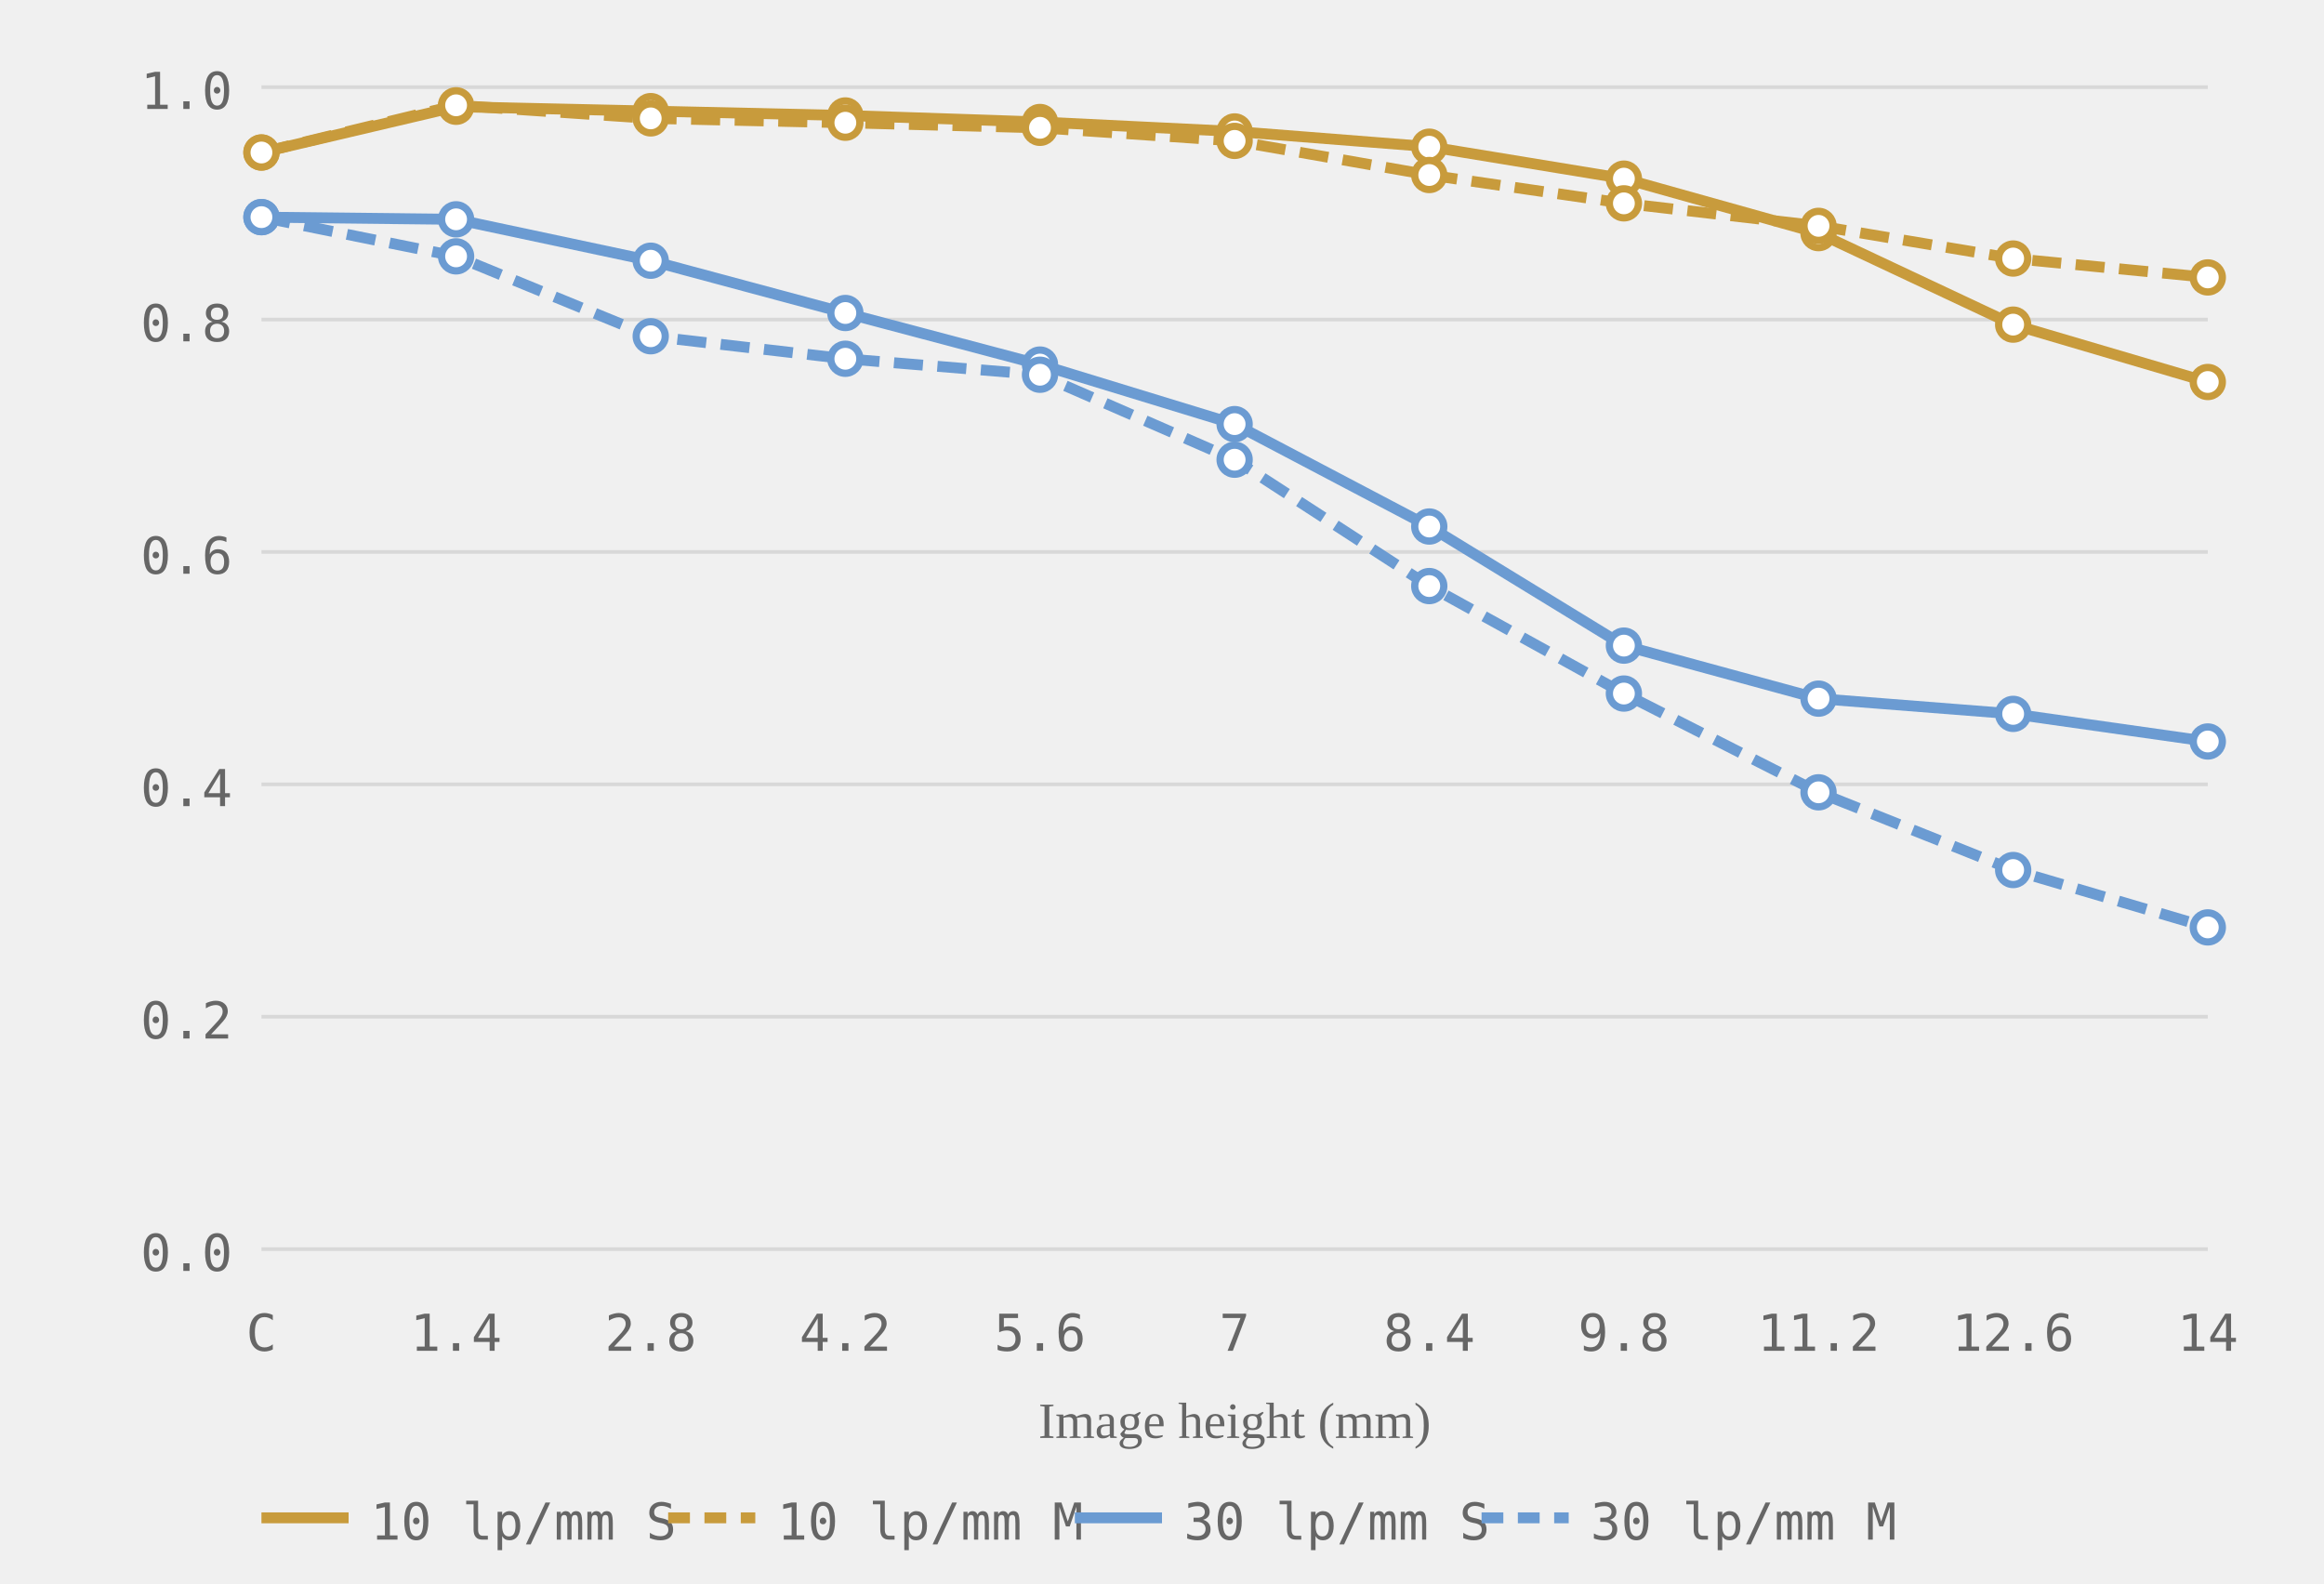
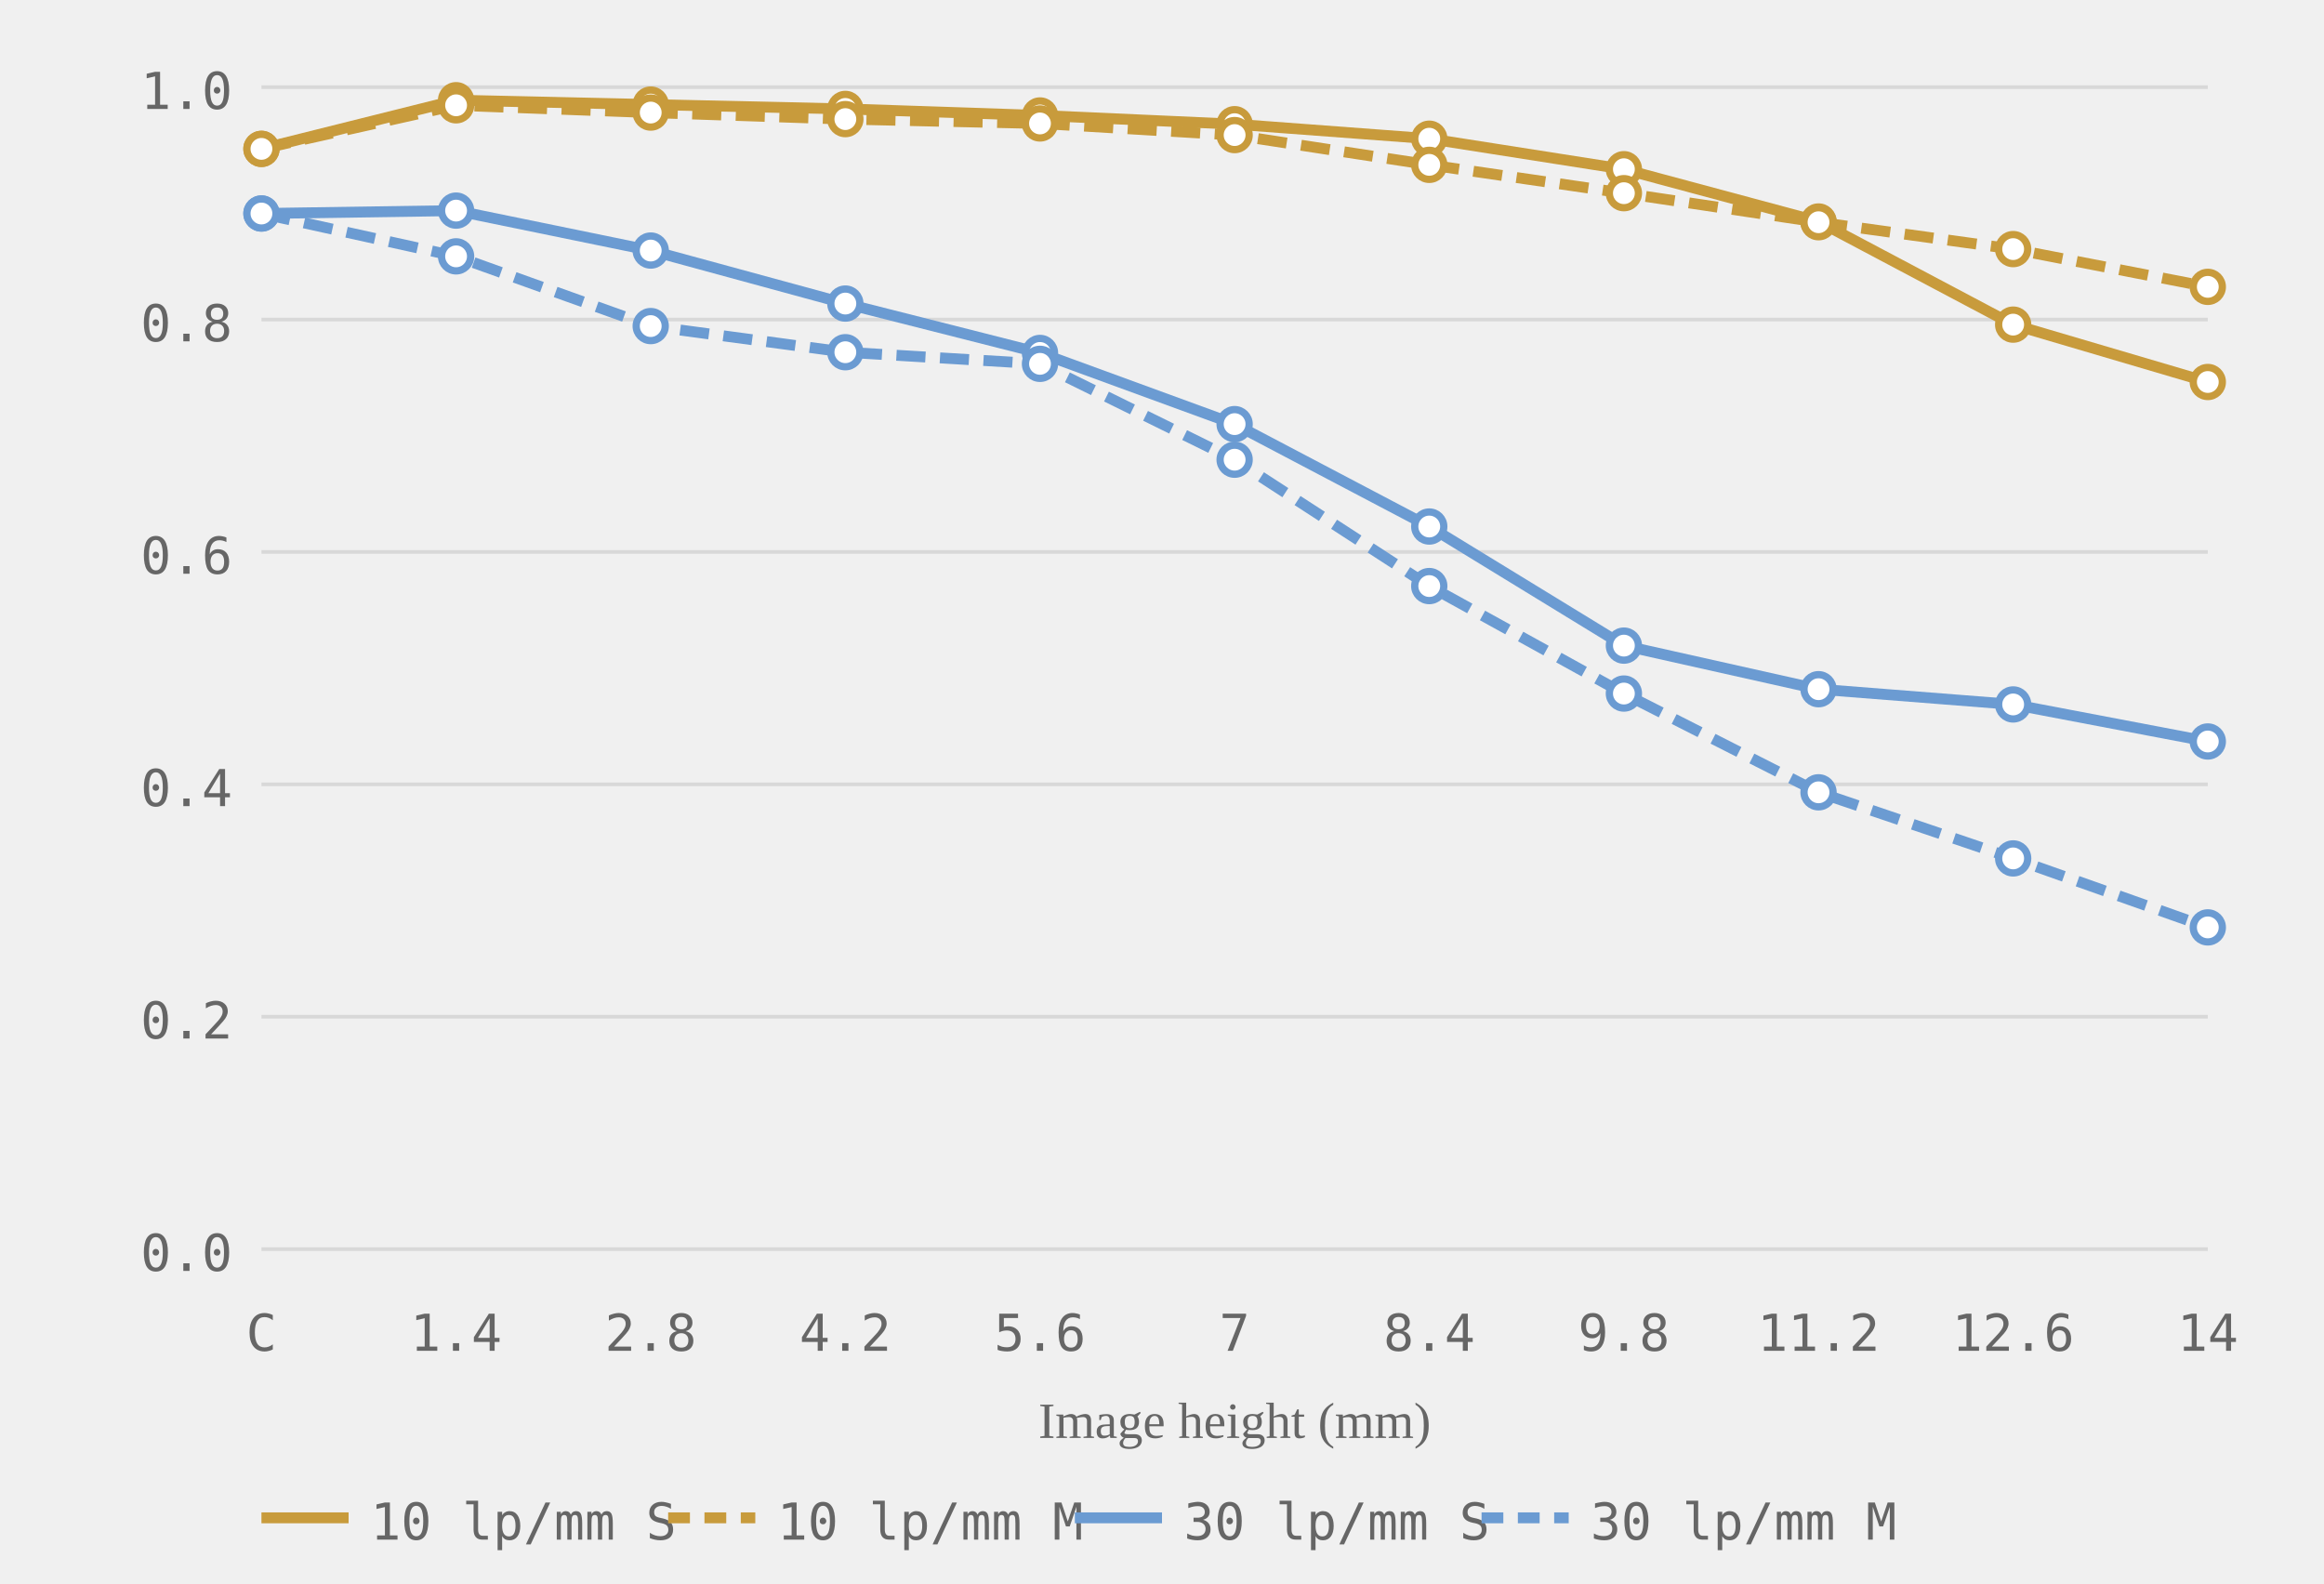
<svg xmlns="http://www.w3.org/2000/svg" viewBox="0 0 320 218" role="img" aria-label="MTF chart, generated from readings">
  <style>.grid-line { stroke: #d8d8d8; stroke-width: 0.5; }.axis-label { font-size: 7px; fill: #666666; font-family: ui-monospace, monospace; }.axis-y { text-anchor: end; }.axis-x { text-anchor: middle; }.axis-title { font-size: 7px; fill: #666666; text-anchor: middle; }.curve { fill: none; stroke-width: 1.5; }.curve-10 { stroke: #c89b3c; }.curve-30 { stroke: #6b9bd2; }.curve-m { stroke-dasharray: 4 2; }.dot { fill: white; stroke-width: 1; }.dot-10 { stroke: #c89b3c; }.dot-30 { stroke: #6b9bd2; }.legend-text { font-size: 7px; fill: #666666; font-family: ui-monospace, monospace; }</style>
  <line class="grid-line" x1="36" y1="172.0" x2="304" y2="172.0" />
  <line class="grid-line" x1="36" y1="140.0" x2="304" y2="140.0" />
  <line class="grid-line" x1="36" y1="108.0" x2="304" y2="108.0" />
  <line class="grid-line" x1="36" y1="76.0" x2="304" y2="76.0" />
  <line class="grid-line" x1="36" y1="44.0" x2="304" y2="44.0" />
  <line class="grid-line" x1="36" y1="12.0" x2="304" y2="12.0" />
  <text class="axis-label axis-y" x="32" y="175.0">0.0</text>
  <text class="axis-label axis-y" x="32" y="143.0">0.2</text>
  <text class="axis-label axis-y" x="32" y="111.0">0.4</text>
  <text class="axis-label axis-y" x="32" y="79.0">0.6</text>
  <text class="axis-label axis-y" x="32" y="47.0">0.8</text>
  <text class="axis-label axis-y" x="32" y="15.0">1.0</text>
  <text class="axis-label axis-x" x="36.0" y="186">C</text>
  <text class="axis-label axis-x" x="62.8" y="186">1.4</text>
  <text class="axis-label axis-x" x="89.6" y="186">2.8</text>
  <text class="axis-label axis-x" x="116.4" y="186">4.2</text>
  <text class="axis-label axis-x" x="143.2" y="186">5.6</text>
  <text class="axis-label axis-x" x="170.0" y="186">7</text>
  <text class="axis-label axis-x" x="196.8" y="186">8.4</text>
  <text class="axis-label axis-x" x="223.6" y="186">9.8</text>
  <text class="axis-label axis-x" x="250.4" y="186">11.2</text>
  <text class="axis-label axis-x" x="277.2" y="186">12.6</text>
  <text class="axis-label axis-x" x="304.0" y="186">14</text>
  <text class="axis-title" x="170.0" y="198">Image height (mm)</text>
-   <polyline class="curve curve-10" points="36.0,21.0 62.8,14.7 89.6,15.3 116.4,15.9 143.2,16.8 170.0,18.1 196.8,20.2 223.6,24.6 250.4,32.1 277.2,44.7 304.0,52.6" />
-   <polyline class="curve curve-10 curve-m" points="36.0,21.0 62.8,14.5 89.6,16.3 116.4,16.9 143.2,17.6 170.0,19.4 196.8,24.1 223.6,28.0 250.4,31.1 277.2,35.6 304.0,38.2" stroke-dasharray="4 2" />
-   <polyline class="curve curve-30" points="36.0,29.9 62.8,30.2 89.6,35.9 116.4,43.1 143.2,50.2 170.0,58.4 196.8,72.5 223.6,88.9 250.4,96.2 277.2,98.3 304.0,102.1" />
-   <polyline class="curve curve-30 curve-m" points="36.0,29.9 62.8,35.3 89.6,46.3 116.4,49.4 143.2,51.6 170.0,63.3 196.8,80.7 223.6,95.5 250.4,109.1 277.2,119.8 304.0,127.7" stroke-dasharray="4 2" />
-   <circle class="dot dot-10" cx="36.0" cy="21.0" r="2" />
-   <circle class="dot dot-10" cx="62.8" cy="14.7" r="2" />
-   <circle class="dot dot-10" cx="89.6" cy="15.3" r="2" />
-   <circle class="dot dot-10" cx="116.4" cy="15.9" r="2" />
-   <circle class="dot dot-10" cx="143.2" cy="16.8" r="2" />
-   <circle class="dot dot-10" cx="170.0" cy="18.1" r="2" />
-   <circle class="dot dot-10" cx="196.8" cy="20.2" r="2" />
-   <circle class="dot dot-10" cx="223.6" cy="24.6" r="2" />
-   <circle class="dot dot-10" cx="250.4" cy="32.1" r="2" />
+   <polyline class="curve curve-10" points="36.0,20.5 62.8,13.8 89.6,14.4 116.4,15.0 143.2,15.9 170.0,17.1 196.8,19.1 223.6,23.3 250.4,30.5 277.2,44.7 304.0,52.6" />
+   <polyline class="curve curve-10 curve-m" points="36.0,20.5 62.8,14.5 89.6,15.5 116.4,16.4 143.2,17.0 170.0,18.6 196.8,22.7 223.6,26.6 250.4,30.6 277.2,34.3 304.0,39.5" stroke-dasharray="4 2" />
+   <polyline class="curve curve-30" points="36.0,29.4 62.8,29.0 89.6,34.5 116.4,41.8 143.2,48.6 170.0,58.4 196.8,72.5 223.6,88.9 250.4,94.9 277.2,97.0 304.0,102.1" />
+   <polyline class="curve curve-30 curve-m" points="36.0,29.4 62.8,35.3 89.6,44.9 116.4,48.5 143.2,50.1 170.0,63.3 196.8,80.7 223.6,95.5 250.4,109.1 277.2,118.2 304.0,127.7" stroke-dasharray="4 2" />
+   <circle class="dot dot-10" cx="36.0" cy="20.5" r="2" />
+   <circle class="dot dot-10" cx="62.8" cy="13.8" r="2" />
+   <circle class="dot dot-10" cx="89.6" cy="14.4" r="2" />
+   <circle class="dot dot-10" cx="116.4" cy="15.0" r="2" />
+   <circle class="dot dot-10" cx="143.2" cy="15.9" r="2" />
+   <circle class="dot dot-10" cx="170.0" cy="17.1" r="2" />
+   <circle class="dot dot-10" cx="196.8" cy="19.1" r="2" />
+   <circle class="dot dot-10" cx="223.6" cy="23.3" r="2" />
+   <circle class="dot dot-10" cx="250.4" cy="30.5" r="2" />
  <circle class="dot dot-10" cx="277.2" cy="44.7" r="2" />
  <circle class="dot dot-10" cx="304.0" cy="52.6" r="2" />
-   <circle class="dot dot-10" cx="36.0" cy="21.0" r="2" />
+   <circle class="dot dot-10" cx="36.0" cy="20.5" r="2" />
  <circle class="dot dot-10" cx="62.8" cy="14.5" r="2" />
-   <circle class="dot dot-10" cx="89.6" cy="16.3" r="2" />
-   <circle class="dot dot-10" cx="116.4" cy="16.9" r="2" />
-   <circle class="dot dot-10" cx="143.2" cy="17.6" r="2" />
-   <circle class="dot dot-10" cx="170.0" cy="19.4" r="2" />
-   <circle class="dot dot-10" cx="196.8" cy="24.1" r="2" />
-   <circle class="dot dot-10" cx="223.6" cy="28.0" r="2" />
-   <circle class="dot dot-10" cx="250.4" cy="31.1" r="2" />
-   <circle class="dot dot-10" cx="277.2" cy="35.6" r="2" />
-   <circle class="dot dot-10" cx="304.0" cy="38.2" r="2" />
-   <circle class="dot dot-30" cx="36.0" cy="29.9" r="2" />
-   <circle class="dot dot-30" cx="62.8" cy="30.2" r="2" />
-   <circle class="dot dot-30" cx="89.6" cy="35.9" r="2" />
-   <circle class="dot dot-30" cx="116.4" cy="43.1" r="2" />
-   <circle class="dot dot-30" cx="143.2" cy="50.2" r="2" />
+   <circle class="dot dot-10" cx="89.6" cy="15.5" r="2" />
+   <circle class="dot dot-10" cx="116.4" cy="16.4" r="2" />
+   <circle class="dot dot-10" cx="143.2" cy="17.0" r="2" />
+   <circle class="dot dot-10" cx="170.0" cy="18.6" r="2" />
+   <circle class="dot dot-10" cx="196.8" cy="22.7" r="2" />
+   <circle class="dot dot-10" cx="223.6" cy="26.6" r="2" />
+   <circle class="dot dot-10" cx="250.4" cy="30.6" r="2" />
+   <circle class="dot dot-10" cx="277.2" cy="34.3" r="2" />
+   <circle class="dot dot-10" cx="304.0" cy="39.5" r="2" />
+   <circle class="dot dot-30" cx="36.0" cy="29.4" r="2" />
+   <circle class="dot dot-30" cx="62.8" cy="29.0" r="2" />
+   <circle class="dot dot-30" cx="89.6" cy="34.5" r="2" />
+   <circle class="dot dot-30" cx="116.4" cy="41.8" r="2" />
+   <circle class="dot dot-30" cx="143.2" cy="48.6" r="2" />
  <circle class="dot dot-30" cx="170.0" cy="58.4" r="2" />
  <circle class="dot dot-30" cx="196.8" cy="72.5" r="2" />
  <circle class="dot dot-30" cx="223.6" cy="88.9" r="2" />
-   <circle class="dot dot-30" cx="250.4" cy="96.2" r="2" />
-   <circle class="dot dot-30" cx="277.2" cy="98.3" r="2" />
+   <circle class="dot dot-30" cx="250.4" cy="94.9" r="2" />
+   <circle class="dot dot-30" cx="277.2" cy="97.0" r="2" />
  <circle class="dot dot-30" cx="304.0" cy="102.1" r="2" />
-   <circle class="dot dot-30" cx="36.0" cy="29.9" r="2" />
+   <circle class="dot dot-30" cx="36.0" cy="29.4" r="2" />
  <circle class="dot dot-30" cx="62.8" cy="35.3" r="2" />
-   <circle class="dot dot-30" cx="89.6" cy="46.3" r="2" />
-   <circle class="dot dot-30" cx="116.4" cy="49.4" r="2" />
-   <circle class="dot dot-30" cx="143.2" cy="51.6" r="2" />
+   <circle class="dot dot-30" cx="89.6" cy="44.9" r="2" />
+   <circle class="dot dot-30" cx="116.4" cy="48.5" r="2" />
+   <circle class="dot dot-30" cx="143.2" cy="50.1" r="2" />
  <circle class="dot dot-30" cx="170.0" cy="63.3" r="2" />
  <circle class="dot dot-30" cx="196.8" cy="80.7" r="2" />
  <circle class="dot dot-30" cx="223.6" cy="95.5" r="2" />
  <circle class="dot dot-30" cx="250.4" cy="109.1" r="2" />
-   <circle class="dot dot-30" cx="277.2" cy="119.8" r="2" />
+   <circle class="dot dot-30" cx="277.2" cy="118.2" r="2" />
  <circle class="dot dot-30" cx="304.0" cy="127.7" r="2" />
  <line x1="36" y1="209" x2="48" y2="209" stroke="#c89b3c" stroke-width="1.5" />
  <text class="legend-text" x="51" y="212">10 lp/mm S</text>
  <line x1="92" y1="209" x2="104" y2="209" stroke="#c89b3c" stroke-width="1.5" stroke-dasharray="3 2" />
  <text class="legend-text" x="107" y="212">10 lp/mm M</text>
  <line x1="148" y1="209" x2="160" y2="209" stroke="#6b9bd2" stroke-width="1.5" />
  <text class="legend-text" x="163" y="212">30 lp/mm S</text>
  <line x1="204" y1="209" x2="216" y2="209" stroke="#6b9bd2" stroke-width="1.5" stroke-dasharray="3 2" />
  <text class="legend-text" x="219" y="212">30 lp/mm M</text>
</svg>
